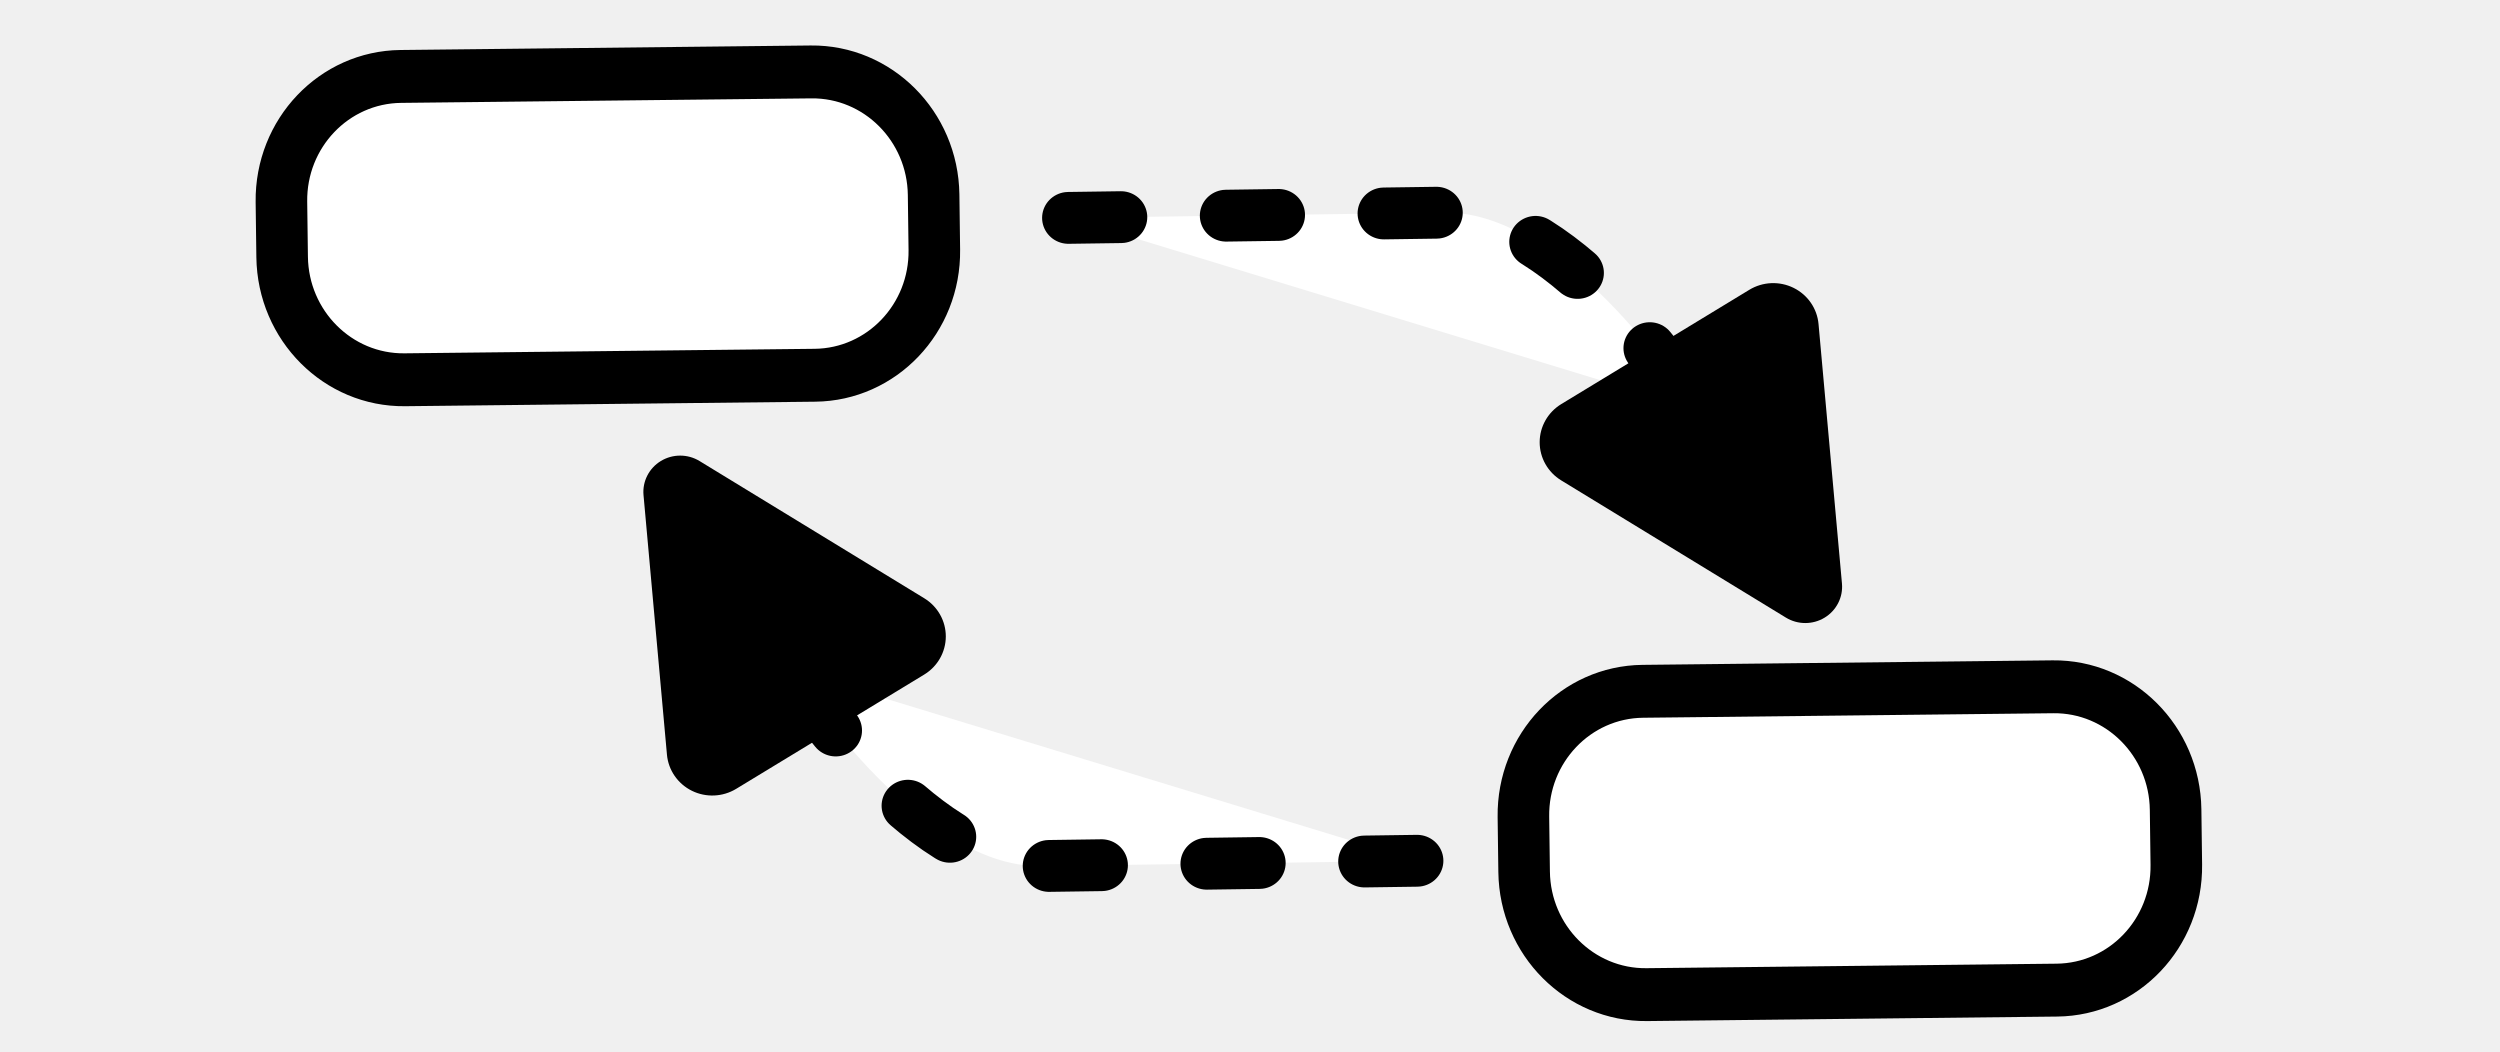
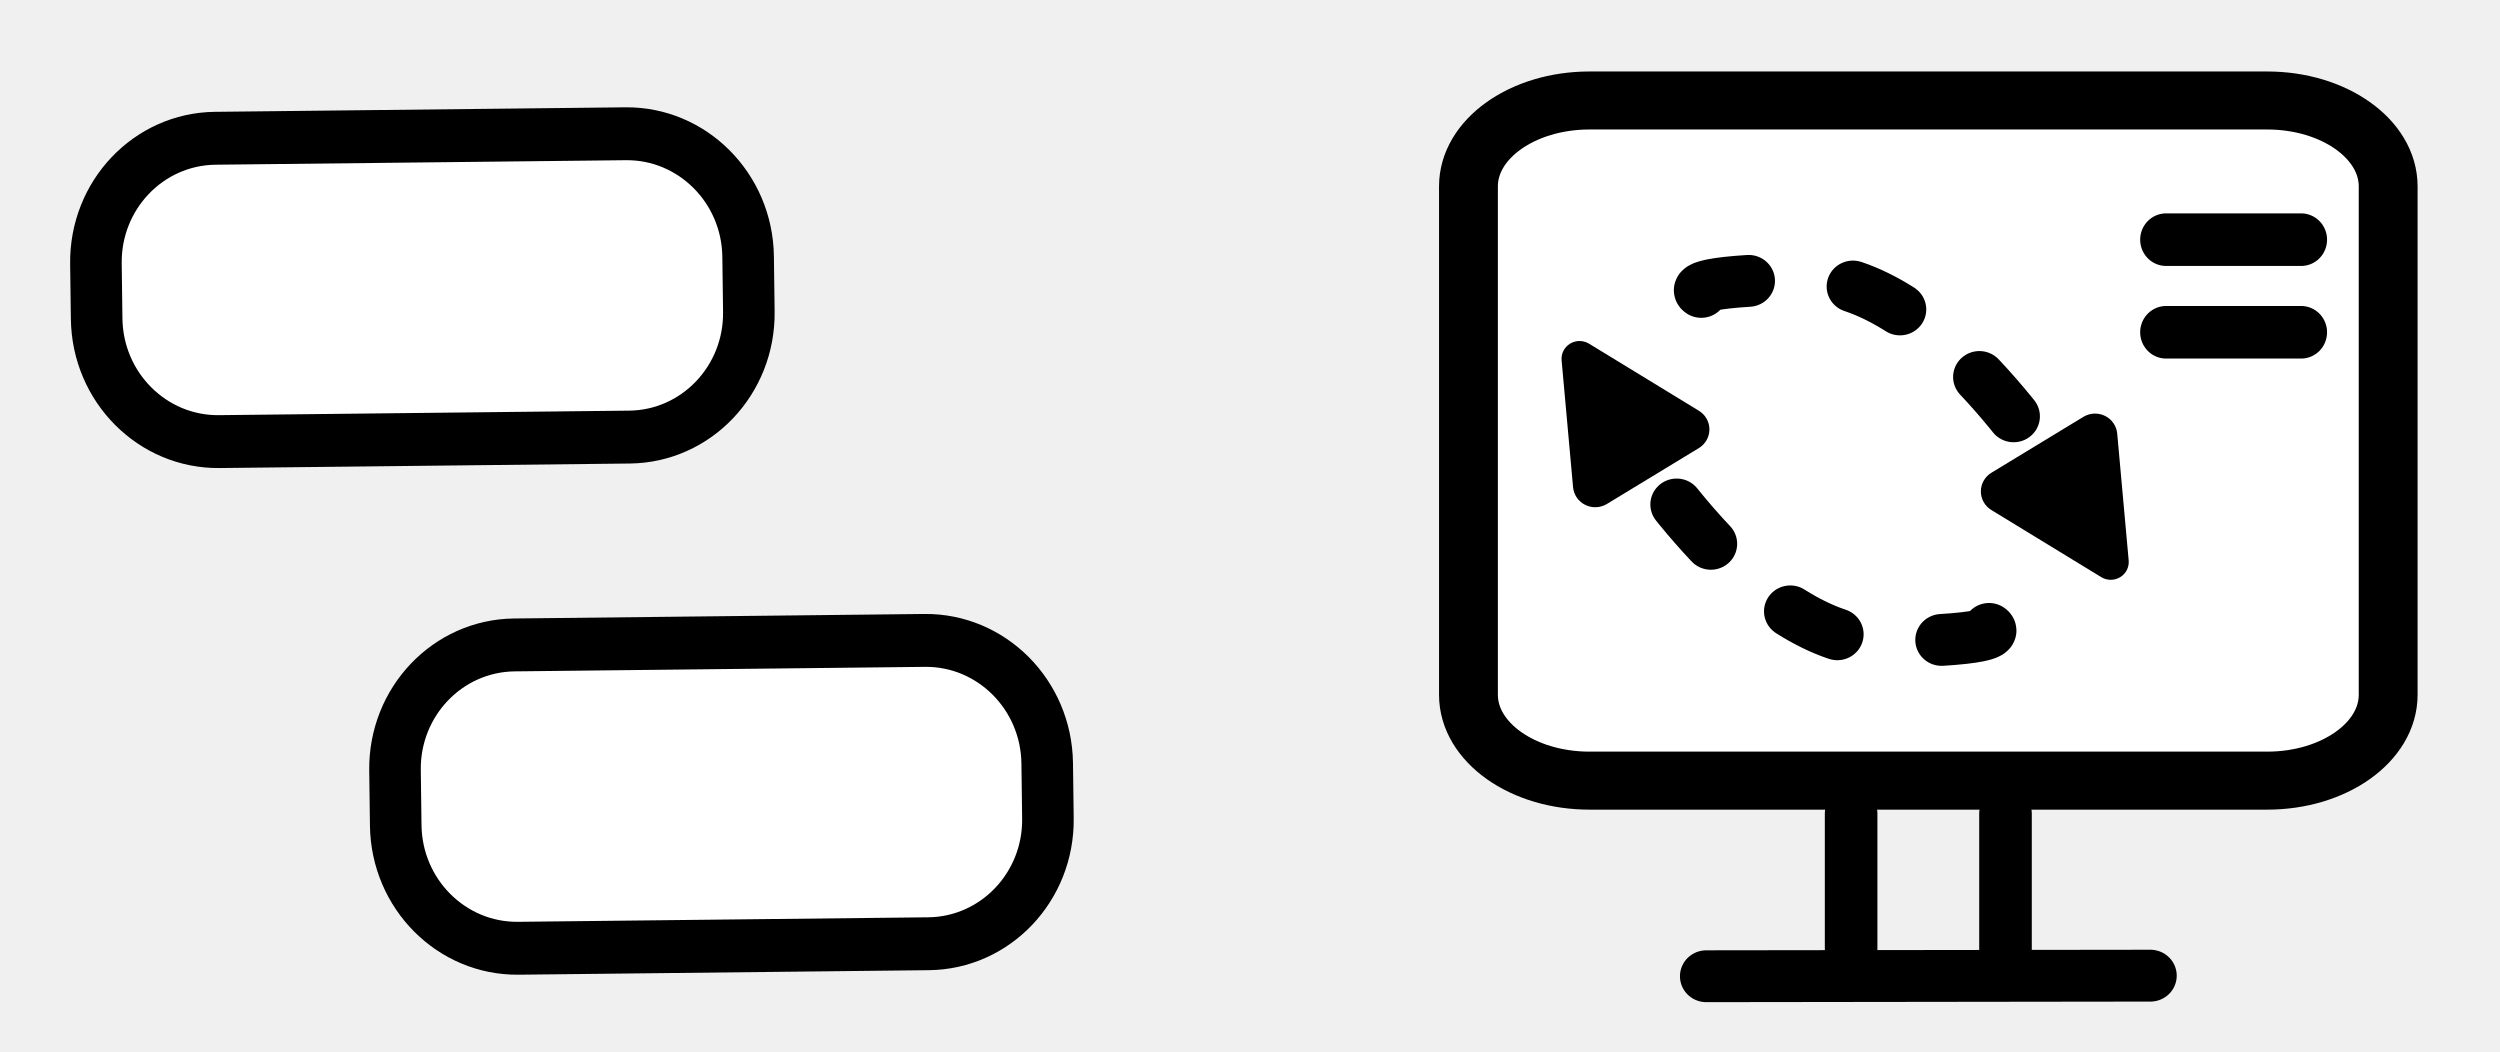
<svg xmlns="http://www.w3.org/2000/svg" width="42.792mm" height="18.001mm" viewBox="0 0 42.792 18.001" version="1.1" id="svg253">
  <defs id="defs250">
-     <marker style="overflow:visible" id="RoundedArrow" refX="0" refY="0" orient="auto-start-reverse" markerWidth="6.135" markerHeight="5.93" viewBox="0 0 6.135 5.93" preserveAspectRatio="xMidYMid">
-       <path transform="scale(0.7)" d="m -0.211,-4.106 6.422,3.211 a 1,1 90 0 1 0,1.789 L -0.211,4.106 A 1.236,1.236 31.717 0 1 -2,3 v -6 a 1.236,1.236 148.283 0 1 1.789,-1.106 z" style="fill:context-stroke;fill-rule:evenodd;stroke:none" id="path1367" />
+     <marker style="overflow:visible" id="RoundedArrow-4" refX="0" refY="0" orient="auto-start-reverse" markerWidth="3" markerHeight="3" viewBox="0 0 6.135 5.93" preserveAspectRatio="xMidYMid">
+       <path transform="scale(0.7)" d="m -0.211,-4.106 6.422,3.211 a 1,1 90 0 1 0,1.789 L -0.211,4.106 A 1.236,1.236 31.717 0 1 -2,3 v -6 a 1.236,1.236 148.283 0 1 1.789,-1.106 z" style="fill:context-stroke;fill-rule:evenodd;stroke:none" id="path1367-3" />
    </marker>
-     <marker style="overflow:visible" id="RoundedArrow-4" refX="0" refY="0" orient="auto-start-reverse" markerWidth="6.135" markerHeight="5.93" viewBox="0 0 6.135 5.93" preserveAspectRatio="xMidYMid">
-       <path transform="scale(0.7)" d="m -0.211,-4.106 6.422,3.211 a 1,1 90 0 1 0,1.789 L -0.211,4.106 A 1.236,1.236 31.717 0 1 -2,3 v -6 a 1.236,1.236 148.283 0 1 1.789,-1.106 z" style="fill:context-stroke;fill-rule:evenodd;stroke:none" id="path1367-3" />
+     <marker style="overflow:visible" id="RoundedArrow-4-9" refX="0" refY="0" orient="auto-start-reverse" markerWidth="3" markerHeight="3" viewBox="0 0 6.135 5.93" preserveAspectRatio="xMidYMid">
+       <path transform="scale(0.7)" d="m -0.211,-4.106 6.422,3.211 a 1,1 90 0 1 0,1.789 L -0.211,4.106 A 1.236,1.236 31.717 0 1 -2,3 v -6 a 1.236,1.236 148.283 0 1 1.789,-1.106 z" style="fill:context-stroke;fill-rule:evenodd;stroke:none" id="path1367-3-1" />
    </marker>
  </defs>
  <g id="layer1" transform="translate(31.46364,-91.67722)">
    <g id="g13327" transform="matrix(0.9000876,0,0,0.8873509,-72.77907,24.4586)">
-       <g id="ecolibb-3-0-48" transform="matrix(0.5899532,-0.00659091,0.00791953,0.6137749,35.91391,51.64841)" style="fill:#ffffff;fill-opacity:1;stroke:#000000;stroke-width:1.662;stroke-dasharray:none;stroke-opacity:1">
-         <rect ry="3.9" y="41.988" x="25.385" height="9.533" width="21.023" fill="#ffd5d5" id="rect922-7-0-0-8-5-04" rx="3.9" style="fill:#ffffff;fill-opacity:1;stroke:#000000;stroke-width:1.662;stroke-dasharray:none;stroke-opacity:1" />
+       <g id="g1280" />
+       <g id="g2266" transform="translate(44.97479,1.192689)">
+         <g id="ecolibb-3-0-48" transform="matrix(0.5899532,-0.00659091,0.00791953,0.6137749,-12.58832,51.64841)" style="fill:#ffffff;fill-opacity:1;stroke:#000000;stroke-width:1.662;stroke-dasharray:none;stroke-opacity:1">
+           <rect ry="3.9" y="41.988" x="25.385" height="9.533" width="21.023" fill="#ffd5d5" id="rect922-7-0-0-8-5-04" rx="3.9" style="fill:#ffffff;fill-opacity:1;stroke:#000000;stroke-width:1.662;stroke-dasharray:none;stroke-opacity:1" />
+         </g>
+         <g id="ecolibb-3-0-0-0" transform="matrix(0.5899532,-0.00659091,0.00791953,0.6137749,-8.230089,60.60363)" style="fill:#ffffff;fill-opacity:1;stroke:#000000;stroke-width:1.662;stroke-dasharray:none;stroke-opacity:1">
+           <rect ry="3.9" y="43.345" x="27.62" height="9.533" width="21.023" fill="#ffd5d5" id="rect922-7-0-0-8-5-8-5" rx="3.9" style="fill:#ffffff;fill-opacity:1;stroke:#000000;stroke-width:1.662;stroke-dasharray:none;stroke-opacity:1" />
+         </g>
+         <g id="g1298" transform="translate(63.93475,-15.50495)">
+           <g id="g1308" transform="translate(-39.68364,14.90861)">
+             <path id="rect922-7-0-0-8-5-04-9-3" d="m 17.57,93.976 -8.447,0.011" style="fill:#ffffff;fill-opacity:1;stroke:#000000;stroke-width:1;stroke-linecap:round;stroke-dasharray:none;stroke-opacity:1" />
+             <g id="g1285" transform="translate(-0.9570827)">
+               <g id="g1274">
+                 <path id="rect922-7-0-0-8-5-04-9-3-2" d="m 12.835,90.849 -10e-7,2.605" style="fill:#ffffff;fill-opacity:1;stroke:#000000;stroke-width:1;stroke-linecap:round;stroke-dasharray:none;stroke-opacity:1" />
+                 <path id="rect922-7-0-0-8-5-04-9-3-2-3" d="m 15.771,90.849 -1e-6,2.605" style="fill:#ffffff;fill-opacity:1;stroke:#000000;stroke-width:1;stroke-linecap:round;stroke-dasharray:none;stroke-opacity:1" />
+               </g>
+             </g>
+             <rect style="fill:#ffffff;stroke:#000000;stroke-width:1.119;stroke-linecap:round;stroke-linejoin:round;stroke-dasharray:none;stroke-dashoffset:0" id="rect1300" width="17.49" height="13.12" x="4.601" y="77.094" rx="2.301" ry="1.656" />
+             <g id="g1285-9" transform="matrix(0,1.014354,-0.9858495,0,109.9994,66.75953)">
+               <g id="g1274-7">
+                 <path id="rect922-7-0-0-8-5-04-9-3-2-5" d="m 12.835,90.849 -10e-7,2.605" style="fill:#ffffff;fill-opacity:1;stroke:#000000;stroke-width:1;stroke-linecap:round;stroke-dasharray:none;stroke-opacity:1" />
+                 <path id="rect922-7-0-0-8-5-04-9-3-2-3-6" d="m 14.596,90.849 -10e-7,2.605" style="fill:#ffffff;fill-opacity:1;stroke:#000000;stroke-width:1;stroke-linecap:round;stroke-dasharray:none;stroke-opacity:1" />
+               </g>
+             </g>
+           </g>
+         </g>
+         <path style="fill:#ffffff;fill-opacity:1;stroke:#000000;stroke-width:1;stroke-linecap:round;stroke-linejoin:round;stroke-dasharray:1, 2;stroke-dashoffset:0;stroke-opacity:1;marker-end:url(#RoundedArrow-4)" d="m 38.752,86.691 c 0,0 0.373,0.217 -2.013,0.251 -2.386,0.034 -4.739,-3.783 -4.739,-3.783" id="path12688-0" />
+         <path style="fill:#ffffff;fill-opacity:1;stroke:#000000;stroke-width:1;stroke-linecap:round;stroke-linejoin:round;stroke-dasharray:1, 2;stroke-dashoffset:0;stroke-opacity:1;marker-end:url(#RoundedArrow-4-9)" d="m 33.279,80.19 c 0,0 -0.373,-0.217 2.013,-0.251 2.386,-0.034 4.739,3.783 4.739,3.783" id="path12688-0-5" />
      </g>
-       <g id="ecolibb-3-0-0-0" transform="matrix(0.5899532,-0.00659091,0.00791953,0.6137749,58.20326,62.69084)" style="fill:#ffffff;fill-opacity:1;stroke:#000000;stroke-width:1.662;stroke-dasharray:none;stroke-opacity:1">
-         <rect ry="3.9" y="43.345" x="27.62" height="9.533" width="21.023" fill="#ffd5d5" id="rect922-7-0-0-8-5-8-5" rx="3.9" style="fill:#ffffff;fill-opacity:1;stroke:#000000;stroke-width:1.662;stroke-dasharray:none;stroke-opacity:1" />
-       </g>
-       <path style="fill:#ffffff;fill-opacity:1;stroke:#000000;stroke-width:1;stroke-linecap:round;stroke-linejoin:round;stroke-dasharray:1, 2;stroke-dashoffset:0;stroke-opacity:1;marker-end:url(#RoundedArrow)" d="m 66.219,79.955 c 0,0 4.771,-0.068 7.157,-0.102 2.386,-0.034 4.739,3.783 4.739,3.783" id="path12688" />
-       <path style="fill:#ffffff;fill-opacity:1;stroke:#000000;stroke-width:1;stroke-linecap:round;stroke-linejoin:round;stroke-dasharray:1, 2;stroke-dashoffset:0;stroke-opacity:1;marker-end:url(#RoundedArrow-4)" d="m 72.85,92.356 c 0,0 -4.771,0.068 -7.157,0.102 -2.386,0.034 -4.739,-3.783 -4.739,-3.783" id="path12688-0" />
    </g>
  </g>
</svg>
